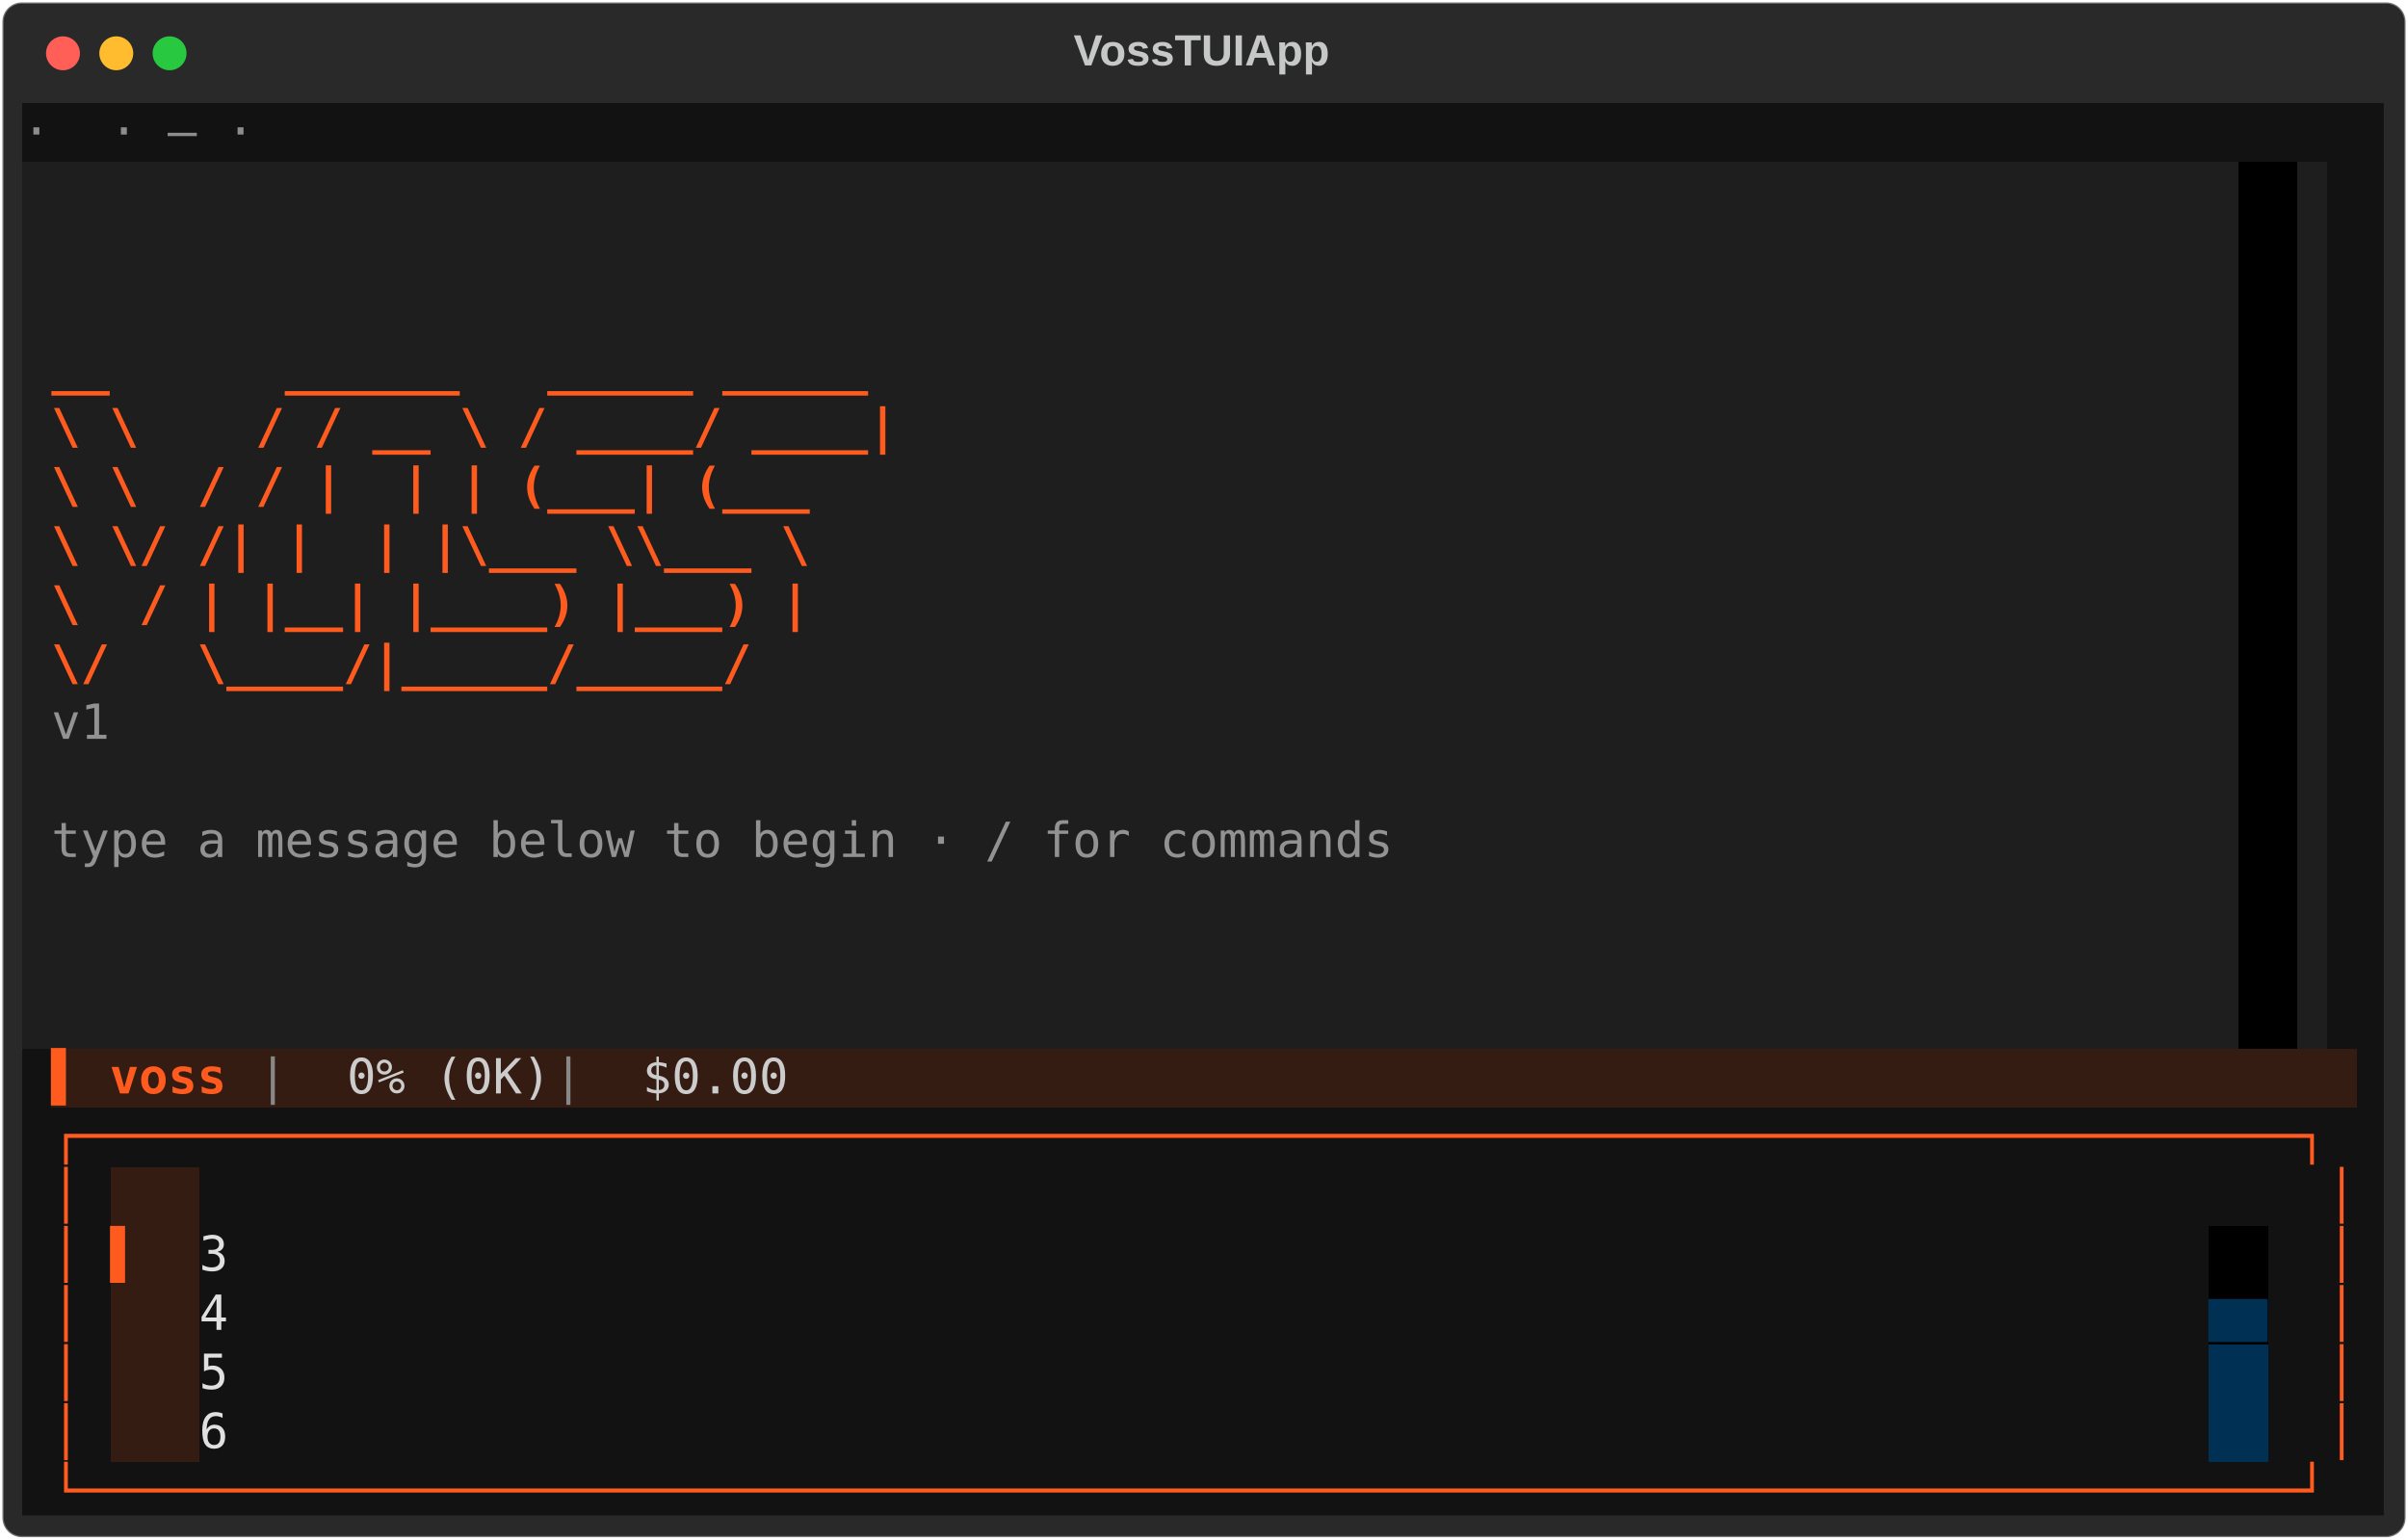
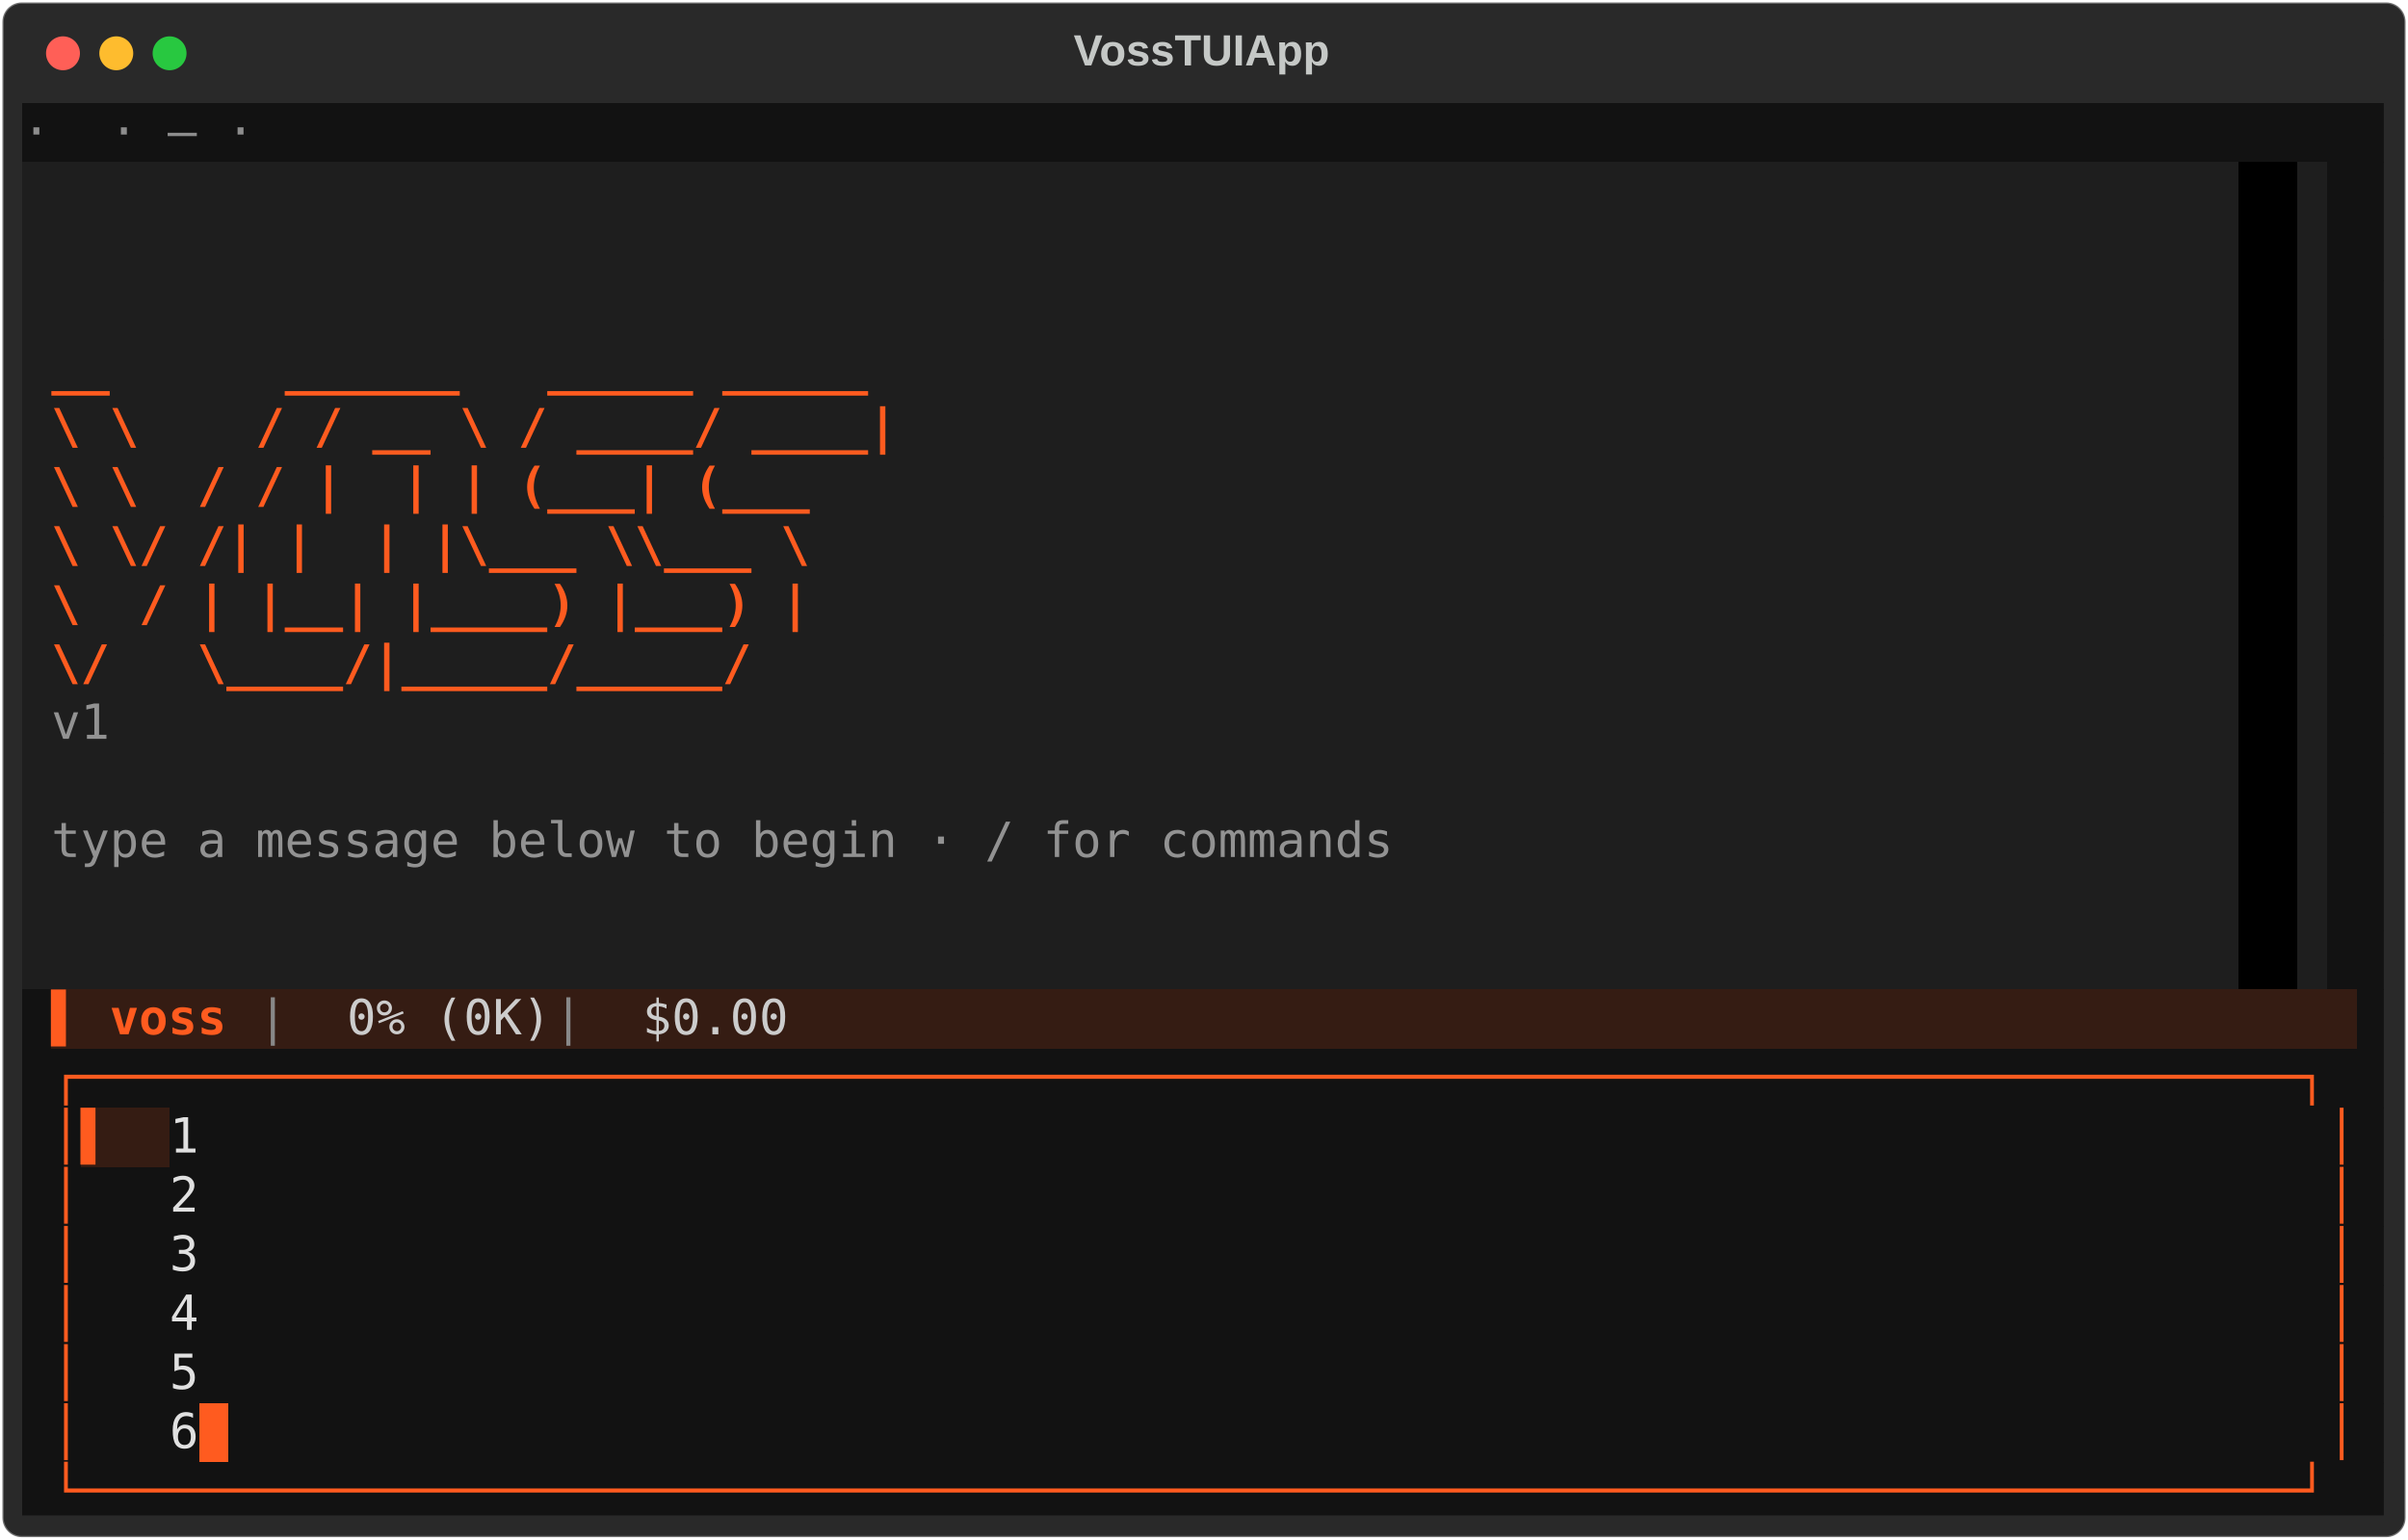
<svg xmlns="http://www.w3.org/2000/svg" class="rich-terminal" viewBox="0 0 994 635.6">
  <style>

    @font-face {
        font-family: "Fira Code";
        src: local("FiraCode-Regular"),
                url("https://cdnjs.cloudflare.com/ajax/libs/firacode/6.2.0/woff2/FiraCode-Regular.woff2") format("woff2"),
                url("https://cdnjs.cloudflare.com/ajax/libs/firacode/6.2.0/woff/FiraCode-Regular.woff") format("woff");
        font-style: normal;
        font-weight: 400;
    }
    @font-face {
        font-family: "Fira Code";
        src: local("FiraCode-Bold"),
                url("https://cdnjs.cloudflare.com/ajax/libs/firacode/6.2.0/woff2/FiraCode-Bold.woff2") format("woff2"),
                url("https://cdnjs.cloudflare.com/ajax/libs/firacode/6.2.0/woff/FiraCode-Bold.woff") format("woff");
        font-style: bold;
        font-weight: 700;
    }

    .terminal-matrix {
        font-family: Fira Code, monospace;
        font-size: 20px;
        line-height: 24.4px;
        font-variant-east-asian: full-width;
    }

    .terminal-title {
        font-size: 18px;
        font-weight: bold;
        font-family: arial;
    }

    .terminal-r1 { fill: #8d8d8d }
.terminal-r2 { fill: #c5c8c6 }
.terminal-r3 { fill: #e0e0e0 }
.terminal-r4 { fill: #ff5b1f;font-weight: bold }
.terminal-r5 { fill: #929292 }
.terminal-r6 { fill: #888888 }
.terminal-r7 { fill: #cccccc }
.terminal-r8 { fill: #ff5b1f }
- .terminal-r9 { fill: #003054 }
- .terminal-r10 { fill: #121212 }
+ .terminal-r9 { fill: #121212 }
    </style>
  <defs>
    <clipPath id="terminal-clip-terminal">
      <rect x="0" y="0" width="975.0" height="584.6" />
    </clipPath>
    <clipPath id="terminal-line-0">
      <rect x="0" y="1.5" width="976" height="24.65" />
    </clipPath>
    <clipPath id="terminal-line-1">
      <rect x="0" y="25.9" width="976" height="24.65" />
    </clipPath>
    <clipPath id="terminal-line-2">
      <rect x="0" y="50.3" width="976" height="24.65" />
    </clipPath>
    <clipPath id="terminal-line-3">
      <rect x="0" y="74.7" width="976" height="24.65" />
    </clipPath>
    <clipPath id="terminal-line-4">
      <rect x="0" y="99.1" width="976" height="24.65" />
    </clipPath>
    <clipPath id="terminal-line-5">
      <rect x="0" y="123.5" width="976" height="24.65" />
    </clipPath>
    <clipPath id="terminal-line-6">
      <rect x="0" y="147.9" width="976" height="24.65" />
    </clipPath>
    <clipPath id="terminal-line-7">
      <rect x="0" y="172.3" width="976" height="24.65" />
    </clipPath>
    <clipPath id="terminal-line-8">
      <rect x="0" y="196.7" width="976" height="24.65" />
    </clipPath>
    <clipPath id="terminal-line-9">
      <rect x="0" y="221.1" width="976" height="24.65" />
    </clipPath>
    <clipPath id="terminal-line-10">
      <rect x="0" y="245.5" width="976" height="24.65" />
    </clipPath>
    <clipPath id="terminal-line-11">
      <rect x="0" y="269.9" width="976" height="24.65" />
    </clipPath>
    <clipPath id="terminal-line-12">
      <rect x="0" y="294.3" width="976" height="24.65" />
    </clipPath>
    <clipPath id="terminal-line-13">
      <rect x="0" y="318.7" width="976" height="24.65" />
    </clipPath>
    <clipPath id="terminal-line-14">
      <rect x="0" y="343.1" width="976" height="24.65" />
    </clipPath>
    <clipPath id="terminal-line-15">
      <rect x="0" y="367.5" width="976" height="24.65" />
    </clipPath>
    <clipPath id="terminal-line-16">
      <rect x="0" y="391.9" width="976" height="24.65" />
    </clipPath>
    <clipPath id="terminal-line-17">
      <rect x="0" y="416.3" width="976" height="24.65" />
    </clipPath>
    <clipPath id="terminal-line-18">
      <rect x="0" y="440.7" width="976" height="24.65" />
    </clipPath>
    <clipPath id="terminal-line-19">
      <rect x="0" y="465.1" width="976" height="24.65" />
    </clipPath>
    <clipPath id="terminal-line-20">
      <rect x="0" y="489.5" width="976" height="24.65" />
    </clipPath>
    <clipPath id="terminal-line-21">
      <rect x="0" y="513.9" width="976" height="24.65" />
    </clipPath>
    <clipPath id="terminal-line-22">
      <rect x="0" y="538.3" width="976" height="24.65" />
    </clipPath>
  </defs>
  <rect fill="#292929" stroke="rgba(255,255,255,0.35)" stroke-width="1" x="1" y="1" width="992" height="633.6" rx="8" />
  <text class="terminal-title" fill="#c5c8c6" text-anchor="middle" x="496" y="27">VossTUIApp</text>
  <g transform="translate(26,22)">
    <circle cx="0" cy="0" r="7" fill="#ff5f57" />
    <circle cx="22" cy="0" r="7" fill="#febc2e" />
    <circle cx="44" cy="0" r="7" fill="#28c840" />
  </g>
  <g transform="translate(9, 41)" clip-path="url(#terminal-clip-terminal)">
    <rect fill="#121212" x="0" y="1.5" width="122" height="24.65" shape-rendering="crispEdges" />
    <rect fill="#121212" x="122" y="1.5" width="854" height="24.65" shape-rendering="crispEdges" />
    <rect fill="#1e1e1e" x="0" y="25.9" width="12.2" height="24.65" shape-rendering="crispEdges" />
    <rect fill="#1e1e1e" x="12.2" y="25.9" width="902.8" height="24.65" shape-rendering="crispEdges" />
    <rect fill="#000000" x="915" y="25.9" width="24.4" height="24.65" shape-rendering="crispEdges" />
    <rect fill="#1e1e1e" x="939.4" y="25.9" width="12.2" height="24.65" shape-rendering="crispEdges" />
    <rect fill="#121212" x="951.6" y="25.9" width="24.4" height="24.65" shape-rendering="crispEdges" />
    <rect fill="#1e1e1e" x="0" y="50.3" width="12.2" height="24.65" shape-rendering="crispEdges" />
    <rect fill="#1e1e1e" x="12.2" y="50.3" width="902.8" height="24.65" shape-rendering="crispEdges" />
    <rect fill="#000000" x="915" y="50.3" width="24.4" height="24.65" shape-rendering="crispEdges" />
    <rect fill="#1e1e1e" x="939.4" y="50.3" width="12.2" height="24.65" shape-rendering="crispEdges" />
    <rect fill="#121212" x="951.6" y="50.3" width="24.4" height="24.65" shape-rendering="crispEdges" />
    <rect fill="#1e1e1e" x="0" y="74.7" width="12.2" height="24.65" shape-rendering="crispEdges" />
    <rect fill="#1e1e1e" x="12.2" y="74.7" width="902.8" height="24.65" shape-rendering="crispEdges" />
    <rect fill="#000000" x="915" y="74.7" width="24.4" height="24.65" shape-rendering="crispEdges" />
    <rect fill="#1e1e1e" x="939.4" y="74.7" width="12.2" height="24.65" shape-rendering="crispEdges" />
    <rect fill="#121212" x="951.6" y="74.7" width="24.4" height="24.65" shape-rendering="crispEdges" />
    <rect fill="#1e1e1e" x="0" y="99.1" width="12.2" height="24.65" shape-rendering="crispEdges" />
    <rect fill="#1e1e1e" x="12.2" y="99.1" width="658.8" height="24.65" shape-rendering="crispEdges" />
    <rect fill="#1e1e1e" x="671" y="99.1" width="244" height="24.65" shape-rendering="crispEdges" />
    <rect fill="#000000" x="915" y="99.1" width="24.4" height="24.65" shape-rendering="crispEdges" />
    <rect fill="#1e1e1e" x="939.4" y="99.1" width="12.2" height="24.65" shape-rendering="crispEdges" />
    <rect fill="#121212" x="951.6" y="99.1" width="24.4" height="24.65" shape-rendering="crispEdges" />
    <rect fill="#1e1e1e" x="0" y="123.5" width="12.2" height="24.65" shape-rendering="crispEdges" />
    <rect fill="#1e1e1e" x="12.2" y="123.5" width="658.8" height="24.65" shape-rendering="crispEdges" />
    <rect fill="#1e1e1e" x="671" y="123.5" width="244" height="24.65" shape-rendering="crispEdges" />
    <rect fill="#000000" x="915" y="123.5" width="24.4" height="24.65" shape-rendering="crispEdges" />
    <rect fill="#1e1e1e" x="939.4" y="123.5" width="12.2" height="24.65" shape-rendering="crispEdges" />
    <rect fill="#121212" x="951.6" y="123.5" width="24.4" height="24.65" shape-rendering="crispEdges" />
    <rect fill="#1e1e1e" x="0" y="147.9" width="12.2" height="24.65" shape-rendering="crispEdges" />
    <rect fill="#1e1e1e" x="12.2" y="147.9" width="646.6" height="24.65" shape-rendering="crispEdges" />
    <rect fill="#1e1e1e" x="658.8" y="147.9" width="256.2" height="24.65" shape-rendering="crispEdges" />
    <rect fill="#000000" x="915" y="147.9" width="24.4" height="24.65" shape-rendering="crispEdges" />
    <rect fill="#1e1e1e" x="939.4" y="147.9" width="12.2" height="24.65" shape-rendering="crispEdges" />
    <rect fill="#121212" x="951.6" y="147.9" width="24.4" height="24.65" shape-rendering="crispEdges" />
    <rect fill="#1e1e1e" x="0" y="172.3" width="12.2" height="24.65" shape-rendering="crispEdges" />
    <rect fill="#1e1e1e" x="12.2" y="172.3" width="658.8" height="24.65" shape-rendering="crispEdges" />
    <rect fill="#1e1e1e" x="671" y="172.3" width="244" height="24.65" shape-rendering="crispEdges" />
    <rect fill="#000000" x="915" y="172.3" width="24.4" height="24.65" shape-rendering="crispEdges" />
    <rect fill="#1e1e1e" x="939.4" y="172.3" width="12.2" height="24.65" shape-rendering="crispEdges" />
    <rect fill="#121212" x="951.6" y="172.3" width="24.4" height="24.65" shape-rendering="crispEdges" />
    <rect fill="#1e1e1e" x="0" y="196.7" width="12.2" height="24.65" shape-rendering="crispEdges" />
    <rect fill="#1e1e1e" x="12.2" y="196.7" width="658.8" height="24.65" shape-rendering="crispEdges" />
    <rect fill="#1e1e1e" x="671" y="196.7" width="244" height="24.65" shape-rendering="crispEdges" />
    <rect fill="#000000" x="915" y="196.7" width="24.4" height="24.65" shape-rendering="crispEdges" />
    <rect fill="#1e1e1e" x="939.4" y="196.7" width="12.2" height="24.65" shape-rendering="crispEdges" />
    <rect fill="#121212" x="951.6" y="196.7" width="24.4" height="24.65" shape-rendering="crispEdges" />
    <rect fill="#1e1e1e" x="0" y="221.1" width="12.2" height="24.65" shape-rendering="crispEdges" />
    <rect fill="#1e1e1e" x="12.2" y="221.1" width="658.8" height="24.65" shape-rendering="crispEdges" />
    <rect fill="#1e1e1e" x="671" y="221.1" width="244" height="24.65" shape-rendering="crispEdges" />
    <rect fill="#000000" x="915" y="221.1" width="24.4" height="24.65" shape-rendering="crispEdges" />
    <rect fill="#1e1e1e" x="939.4" y="221.1" width="12.2" height="24.65" shape-rendering="crispEdges" />
    <rect fill="#121212" x="951.6" y="221.1" width="24.4" height="24.65" shape-rendering="crispEdges" />
    <rect fill="#1e1e1e" x="0" y="245.5" width="12.2" height="24.65" shape-rendering="crispEdges" />
    <rect fill="#1e1e1e" x="12.2" y="245.5" width="500.2" height="24.65" shape-rendering="crispEdges" />
    <rect fill="#1e1e1e" x="512.4" y="245.5" width="402.6" height="24.65" shape-rendering="crispEdges" />
    <rect fill="#000000" x="915" y="245.5" width="24.4" height="24.65" shape-rendering="crispEdges" />
    <rect fill="#1e1e1e" x="939.4" y="245.5" width="12.2" height="24.65" shape-rendering="crispEdges" />
    <rect fill="#121212" x="951.6" y="245.5" width="24.4" height="24.65" shape-rendering="crispEdges" />
    <rect fill="#1e1e1e" x="0" y="269.9" width="12.2" height="24.65" shape-rendering="crispEdges" />
    <rect fill="#1e1e1e" x="12.2" y="269.9" width="902.8" height="24.65" shape-rendering="crispEdges" />
    <rect fill="#000000" x="915" y="269.9" width="24.4" height="24.65" shape-rendering="crispEdges" />
    <rect fill="#1e1e1e" x="939.4" y="269.9" width="12.2" height="24.65" shape-rendering="crispEdges" />
    <rect fill="#121212" x="951.6" y="269.9" width="24.4" height="24.65" shape-rendering="crispEdges" />
    <rect fill="#1e1e1e" x="0" y="294.3" width="12.2" height="24.65" shape-rendering="crispEdges" />
    <rect fill="#1e1e1e" x="12.2" y="294.3" width="768.6" height="24.65" shape-rendering="crispEdges" />
    <rect fill="#1e1e1e" x="780.8" y="294.3" width="134.2" height="24.65" shape-rendering="crispEdges" />
    <rect fill="#000000" x="915" y="294.3" width="24.4" height="24.65" shape-rendering="crispEdges" />
    <rect fill="#1e1e1e" x="939.4" y="294.3" width="12.2" height="24.65" shape-rendering="crispEdges" />
    <rect fill="#121212" x="951.6" y="294.3" width="24.4" height="24.65" shape-rendering="crispEdges" />
    <rect fill="#1e1e1e" x="0" y="318.7" width="12.2" height="24.65" shape-rendering="crispEdges" />
    <rect fill="#1e1e1e" x="12.2" y="318.7" width="902.8" height="24.65" shape-rendering="crispEdges" />
    <rect fill="#000000" x="915" y="318.7" width="24.4" height="24.65" shape-rendering="crispEdges" />
    <rect fill="#1e1e1e" x="939.4" y="318.7" width="12.2" height="24.65" shape-rendering="crispEdges" />
    <rect fill="#121212" x="951.6" y="318.7" width="24.4" height="24.65" shape-rendering="crispEdges" />
    <rect fill="#1e1e1e" x="0" y="343.1" width="12.2" height="24.65" shape-rendering="crispEdges" />
    <rect fill="#1e1e1e" x="12.2" y="343.1" width="902.8" height="24.65" shape-rendering="crispEdges" />
    <rect fill="#000000" x="915" y="343.1" width="24.4" height="24.65" shape-rendering="crispEdges" />
    <rect fill="#1e1e1e" x="939.4" y="343.1" width="12.2" height="24.65" shape-rendering="crispEdges" />
    <rect fill="#121212" x="951.6" y="343.1" width="24.4" height="24.65" shape-rendering="crispEdges" />
-     <rect fill="#1e1e1e" x="0" y="367.5" width="12.2" height="24.65" shape-rendering="crispEdges" />
-     <rect fill="#1e1e1e" x="12.2" y="367.5" width="902.8" height="24.65" shape-rendering="crispEdges" />
-     <rect fill="#000000" x="915" y="367.5" width="24.4" height="24.65" shape-rendering="crispEdges" />
-     <rect fill="#1e1e1e" x="939.4" y="367.5" width="12.2" height="24.65" shape-rendering="crispEdges" />
-     <rect fill="#121212" x="951.6" y="367.5" width="24.4" height="24.65" shape-rendering="crispEdges" />
+     <rect fill="#121212" x="0" y="367.5" width="12.2" height="24.65" shape-rendering="crispEdges" />
+     <rect fill="#351c13" x="12.2" y="367.5" width="85.4" height="24.65" shape-rendering="crispEdges" />
+     <rect fill="#351c13" x="97.6" y="367.5" width="36.6" height="24.65" shape-rendering="crispEdges" />
+     <rect fill="#351c13" x="134.2" y="367.5" width="85.4" height="24.65" shape-rendering="crispEdges" />
+     <rect fill="#351c13" x="219.6" y="367.5" width="36.6" height="24.65" shape-rendering="crispEdges" />
+     <rect fill="#351c13" x="256.2" y="367.5" width="61" height="24.65" shape-rendering="crispEdges" />
+     <rect fill="#351c13" x="317.2" y="367.5" width="646.6" height="24.65" shape-rendering="crispEdges" />
+     <rect fill="#121212" x="963.8" y="367.5" width="12.2" height="24.65" shape-rendering="crispEdges" />
    <rect fill="#121212" x="0" y="391.9" width="12.2" height="24.65" shape-rendering="crispEdges" />
-     <rect fill="#351c13" x="12.2" y="391.9" width="85.4" height="24.65" shape-rendering="crispEdges" />
-     <rect fill="#351c13" x="97.6" y="391.9" width="36.6" height="24.65" shape-rendering="crispEdges" />
-     <rect fill="#351c13" x="134.2" y="391.9" width="85.4" height="24.65" shape-rendering="crispEdges" />
-     <rect fill="#351c13" x="219.6" y="391.9" width="36.6" height="24.65" shape-rendering="crispEdges" />
-     <rect fill="#351c13" x="256.2" y="391.9" width="61" height="24.65" shape-rendering="crispEdges" />
-     <rect fill="#351c13" x="317.2" y="391.9" width="646.6" height="24.65" shape-rendering="crispEdges" />
+     <rect fill="#121212" x="12.2" y="391.9" width="951.6" height="24.65" shape-rendering="crispEdges" />
    <rect fill="#121212" x="963.8" y="391.9" width="12.2" height="24.65" shape-rendering="crispEdges" />
    <rect fill="#121212" x="0" y="416.3" width="12.2" height="24.65" shape-rendering="crispEdges" />
-     <rect fill="#121212" x="12.2" y="416.3" width="951.6" height="24.65" shape-rendering="crispEdges" />
+     <rect fill="#121212" x="12.2" y="416.3" width="12.2" height="24.65" shape-rendering="crispEdges" />
+     <rect fill="#351c13" x="24.4" y="416.3" width="36.6" height="24.65" shape-rendering="crispEdges" />
+     <rect fill="#121212" x="61" y="416.3" width="878.4" height="24.65" shape-rendering="crispEdges" />
+     <rect fill="#121212" x="939.4" y="416.3" width="12.2" height="24.65" shape-rendering="crispEdges" />
+     <rect fill="#121212" x="951.6" y="416.3" width="12.2" height="24.65" shape-rendering="crispEdges" />
    <rect fill="#121212" x="963.8" y="416.3" width="12.2" height="24.65" shape-rendering="crispEdges" />
    <rect fill="#121212" x="0" y="440.7" width="12.2" height="24.65" shape-rendering="crispEdges" />
    <rect fill="#121212" x="12.2" y="440.7" width="12.2" height="24.65" shape-rendering="crispEdges" />
-     <rect fill="#121212" x="24.4" y="440.7" width="12.2" height="24.65" shape-rendering="crispEdges" />
-     <rect fill="#351c13" x="36.6" y="440.7" width="36.6" height="24.65" shape-rendering="crispEdges" />
-     <rect fill="#121212" x="73.2" y="440.7" width="878.4" height="24.65" shape-rendering="crispEdges" />
+     <rect fill="#121212" x="24.4" y="440.7" width="36.6" height="24.65" shape-rendering="crispEdges" />
+     <rect fill="#121212" x="61" y="440.7" width="878.4" height="24.65" shape-rendering="crispEdges" />
+     <rect fill="#121212" x="939.4" y="440.7" width="12.2" height="24.65" shape-rendering="crispEdges" />
    <rect fill="#121212" x="951.6" y="440.7" width="12.2" height="24.65" shape-rendering="crispEdges" />
    <rect fill="#121212" x="963.8" y="440.7" width="12.2" height="24.65" shape-rendering="crispEdges" />
    <rect fill="#121212" x="0" y="465.1" width="12.2" height="24.65" shape-rendering="crispEdges" />
    <rect fill="#121212" x="12.2" y="465.1" width="12.2" height="24.65" shape-rendering="crispEdges" />
-     <rect fill="#121212" x="24.4" y="465.1" width="12.2" height="24.65" shape-rendering="crispEdges" />
-     <rect fill="#351c13" x="36.6" y="465.1" width="36.6" height="24.65" shape-rendering="crispEdges" />
-     <rect fill="#121212" x="73.2" y="465.1" width="829.6" height="24.65" shape-rendering="crispEdges" />
-     <rect fill="#000000" x="902.8" y="465.1" width="24.4" height="24.65" shape-rendering="crispEdges" />
-     <rect fill="#121212" x="927.2" y="465.1" width="24.4" height="24.65" shape-rendering="crispEdges" />
+     <rect fill="#121212" x="24.4" y="465.1" width="36.6" height="24.65" shape-rendering="crispEdges" />
+     <rect fill="#121212" x="61" y="465.1" width="878.4" height="24.65" shape-rendering="crispEdges" />
+     <rect fill="#121212" x="939.4" y="465.1" width="12.2" height="24.65" shape-rendering="crispEdges" />
    <rect fill="#121212" x="951.6" y="465.1" width="12.2" height="24.65" shape-rendering="crispEdges" />
    <rect fill="#121212" x="963.8" y="465.1" width="12.2" height="24.65" shape-rendering="crispEdges" />
    <rect fill="#121212" x="0" y="489.5" width="12.2" height="24.65" shape-rendering="crispEdges" />
    <rect fill="#121212" x="12.2" y="489.5" width="12.2" height="24.65" shape-rendering="crispEdges" />
-     <rect fill="#121212" x="24.4" y="489.5" width="12.2" height="24.65" shape-rendering="crispEdges" />
-     <rect fill="#351c13" x="36.6" y="489.5" width="36.6" height="24.65" shape-rendering="crispEdges" />
-     <rect fill="#121212" x="73.2" y="489.5" width="829.6" height="24.65" shape-rendering="crispEdges" />
-     <rect fill="#000000" x="902.8" y="489.5" width="24.4" height="24.65" shape-rendering="crispEdges" />
-     <rect fill="#121212" x="927.2" y="489.5" width="24.4" height="24.65" shape-rendering="crispEdges" />
+     <rect fill="#121212" x="24.4" y="489.5" width="36.6" height="24.65" shape-rendering="crispEdges" />
+     <rect fill="#121212" x="61" y="489.5" width="878.4" height="24.65" shape-rendering="crispEdges" />
+     <rect fill="#121212" x="939.4" y="489.5" width="12.2" height="24.65" shape-rendering="crispEdges" />
    <rect fill="#121212" x="951.6" y="489.5" width="12.2" height="24.65" shape-rendering="crispEdges" />
    <rect fill="#121212" x="963.8" y="489.5" width="12.2" height="24.65" shape-rendering="crispEdges" />
    <rect fill="#121212" x="0" y="513.9" width="12.2" height="24.65" shape-rendering="crispEdges" />
    <rect fill="#121212" x="12.2" y="513.9" width="12.2" height="24.65" shape-rendering="crispEdges" />
-     <rect fill="#121212" x="24.4" y="513.9" width="12.2" height="24.65" shape-rendering="crispEdges" />
-     <rect fill="#351c13" x="36.6" y="513.9" width="36.6" height="24.65" shape-rendering="crispEdges" />
-     <rect fill="#121212" x="73.2" y="513.9" width="829.6" height="24.65" shape-rendering="crispEdges" />
-     <rect fill="#003054" x="902.8" y="513.9" width="24.4" height="24.65" shape-rendering="crispEdges" />
-     <rect fill="#121212" x="927.2" y="513.9" width="24.4" height="24.65" shape-rendering="crispEdges" />
+     <rect fill="#121212" x="24.4" y="513.9" width="36.6" height="24.65" shape-rendering="crispEdges" />
+     <rect fill="#121212" x="61" y="513.9" width="878.4" height="24.65" shape-rendering="crispEdges" />
+     <rect fill="#121212" x="939.4" y="513.9" width="12.2" height="24.65" shape-rendering="crispEdges" />
    <rect fill="#121212" x="951.6" y="513.9" width="12.2" height="24.65" shape-rendering="crispEdges" />
    <rect fill="#121212" x="963.8" y="513.9" width="12.2" height="24.65" shape-rendering="crispEdges" />
    <rect fill="#121212" x="0" y="538.3" width="12.2" height="24.65" shape-rendering="crispEdges" />
    <rect fill="#121212" x="12.2" y="538.3" width="12.2" height="24.65" shape-rendering="crispEdges" />
-     <rect fill="#121212" x="24.4" y="538.3" width="12.2" height="24.65" shape-rendering="crispEdges" />
-     <rect fill="#351c13" x="36.6" y="538.3" width="36.6" height="24.65" shape-rendering="crispEdges" />
-     <rect fill="#121212" x="73.2" y="538.3" width="829.6" height="24.65" shape-rendering="crispEdges" />
-     <rect fill="#003054" x="902.8" y="538.3" width="24.4" height="24.65" shape-rendering="crispEdges" />
-     <rect fill="#121212" x="927.2" y="538.3" width="24.4" height="24.65" shape-rendering="crispEdges" />
+     <rect fill="#121212" x="24.4" y="538.3" width="36.6" height="24.65" shape-rendering="crispEdges" />
+     <rect fill="#121212" x="61" y="538.3" width="12.2" height="24.65" shape-rendering="crispEdges" />
+     <rect fill="#ff5b1f" x="73.2" y="538.3" width="12.2" height="24.65" shape-rendering="crispEdges" />
+     <rect fill="#121212" x="85.4" y="538.3" width="854" height="24.65" shape-rendering="crispEdges" />
+     <rect fill="#121212" x="939.4" y="538.3" width="12.2" height="24.65" shape-rendering="crispEdges" />
    <rect fill="#121212" x="951.6" y="538.3" width="12.2" height="24.65" shape-rendering="crispEdges" />
    <rect fill="#121212" x="963.8" y="538.3" width="12.2" height="24.65" shape-rendering="crispEdges" />
    <rect fill="#121212" x="0" y="562.7" width="12.2" height="24.65" shape-rendering="crispEdges" />
    <rect fill="#121212" x="12.2" y="562.7" width="951.6" height="24.65" shape-rendering="crispEdges" />
    <rect fill="#121212" x="963.8" y="562.7" width="12.2" height="24.65" shape-rendering="crispEdges" />
    <g class="terminal-matrix">
      <text class="terminal-r1" x="0" y="20" textLength="122" clip-path="url(#terminal-line-0)"> ·  · — · </text>
      <text class="terminal-r2" x="976" y="20" textLength="12.2" clip-path="url(#terminal-line-0)">
</text>
      <text class="terminal-r2" x="976" y="44.4" textLength="12.2" clip-path="url(#terminal-line-1)">
</text>
      <text class="terminal-r2" x="976" y="68.8" textLength="12.2" clip-path="url(#terminal-line-2)">
</text>
      <text class="terminal-r2" x="976" y="93.2" textLength="12.2" clip-path="url(#terminal-line-3)">
</text>
      <text class="terminal-r4" x="12.2" y="117.6" textLength="658.8" clip-path="url(#terminal-line-4)">                          __      ______   _____ _____</text>
      <text class="terminal-r2" x="976" y="117.6" textLength="12.2" clip-path="url(#terminal-line-4)">
</text>
      <text class="terminal-r4" x="12.2" y="142" textLength="658.8" clip-path="url(#terminal-line-5)">                         \ \    / / __ \ / ____/ ____|</text>
      <text class="terminal-r2" x="976" y="142" textLength="12.2" clip-path="url(#terminal-line-5)">
</text>
      <text class="terminal-r4" x="12.2" y="166.4" textLength="646.6" clip-path="url(#terminal-line-6)">                           \ \  / / |  | | (___| (___</text>
      <text class="terminal-r2" x="976" y="166.4" textLength="12.2" clip-path="url(#terminal-line-6)">
</text>
      <text class="terminal-r4" x="12.2" y="190.8" textLength="658.8" clip-path="url(#terminal-line-7)">                            \ \/ /| |  | |\___ \\___ \</text>
      <text class="terminal-r2" x="976" y="190.8" textLength="12.2" clip-path="url(#terminal-line-7)">
</text>
      <text class="terminal-r4" x="12.2" y="215.2" textLength="658.8" clip-path="url(#terminal-line-8)">                            \  / | |__| |____) |___) |</text>
      <text class="terminal-r2" x="976" y="215.2" textLength="12.2" clip-path="url(#terminal-line-8)">
</text>
      <text class="terminal-r4" x="12.2" y="239.6" textLength="658.8" clip-path="url(#terminal-line-9)">                              \/   \____/|_____/_____/</text>
      <text class="terminal-r2" x="976" y="239.6" textLength="12.2" clip-path="url(#terminal-line-9)">
</text>
      <text class="terminal-r5" x="12.2" y="264" textLength="500.2" clip-path="url(#terminal-line-10)">                                       v1</text>
      <text class="terminal-r2" x="976" y="264" textLength="12.2" clip-path="url(#terminal-line-10)">
</text>
      <text class="terminal-r2" x="976" y="288.4" textLength="12.2" clip-path="url(#terminal-line-11)">
</text>
      <text class="terminal-r5" x="12.2" y="312.8" textLength="768.6" clip-path="url(#terminal-line-12)">                 type a message below to begin · / for commands</text>
      <text class="terminal-r2" x="976" y="312.8" textLength="12.2" clip-path="url(#terminal-line-12)">
</text>
      <text class="terminal-r2" x="976" y="337.2" textLength="12.2" clip-path="url(#terminal-line-13)">
</text>
      <text class="terminal-r2" x="976" y="361.6" textLength="12.2" clip-path="url(#terminal-line-14)">
</text>
+       <text class="terminal-r4" x="12.2" y="386" textLength="85.4" clip-path="url(#terminal-line-15)"> ▌ voss</text>
+       <text class="terminal-r6" x="97.6" y="386" textLength="36.6" clip-path="url(#terminal-line-15)"> | </text>
+       <text class="terminal-r7" x="134.2" y="386" textLength="85.4" clip-path="url(#terminal-line-15)">0% (0K)</text>
+       <text class="terminal-r6" x="219.6" y="386" textLength="36.6" clip-path="url(#terminal-line-15)"> | </text>
+       <text class="terminal-r7" x="256.2" y="386" textLength="61" clip-path="url(#terminal-line-15)">$0.00</text>
      <text class="terminal-r2" x="976" y="386" textLength="12.2" clip-path="url(#terminal-line-15)">
</text>
-       <text class="terminal-r4" x="12.2" y="410.4" textLength="85.4" clip-path="url(#terminal-line-16)"> ▌ voss</text>
-       <text class="terminal-r6" x="97.6" y="410.4" textLength="36.6" clip-path="url(#terminal-line-16)"> | </text>
-       <text class="terminal-r7" x="134.2" y="410.4" textLength="85.4" clip-path="url(#terminal-line-16)">0% (0K)</text>
-       <text class="terminal-r6" x="219.6" y="410.4" textLength="36.6" clip-path="url(#terminal-line-16)"> | </text>
-       <text class="terminal-r7" x="256.2" y="410.4" textLength="61" clip-path="url(#terminal-line-16)">$0.00</text>
+       <text class="terminal-r8" x="12.2" y="410.4" textLength="951.6" clip-path="url(#terminal-line-16)">┌────────────────────────────────────────────────────────────────────────────┐</text>
      <text class="terminal-r2" x="976" y="410.4" textLength="12.2" clip-path="url(#terminal-line-16)">
</text>
-       <text class="terminal-r8" x="12.2" y="434.8" textLength="951.6" clip-path="url(#terminal-line-17)">┌────────────────────────────────────────────────────────────────────────────┐</text>
+       <text class="terminal-r8" x="12.2" y="434.8" textLength="12.2" clip-path="url(#terminal-line-17)">│</text>
+       <text class="terminal-r4" x="24.4" y="434.8" textLength="36.6" clip-path="url(#terminal-line-17)">▌  </text>
+       <text class="terminal-r3" x="61" y="434.8" textLength="878.4" clip-path="url(#terminal-line-17)">1                                                                       </text>
+       <text class="terminal-r8" x="951.6" y="434.8" textLength="12.2" clip-path="url(#terminal-line-17)">│</text>
      <text class="terminal-r2" x="976" y="434.8" textLength="12.2" clip-path="url(#terminal-line-17)">
</text>
      <text class="terminal-r8" x="12.2" y="459.2" textLength="12.2" clip-path="url(#terminal-line-18)">│</text>
+       <text class="terminal-r3" x="61" y="459.2" textLength="878.4" clip-path="url(#terminal-line-18)">2                                                                       </text>
      <text class="terminal-r8" x="951.6" y="459.2" textLength="12.2" clip-path="url(#terminal-line-18)">│</text>
      <text class="terminal-r2" x="976" y="459.2" textLength="12.2" clip-path="url(#terminal-line-18)">
</text>
      <text class="terminal-r8" x="12.2" y="483.6" textLength="12.2" clip-path="url(#terminal-line-19)">│</text>
-       <text class="terminal-r4" x="36.6" y="483.6" textLength="36.6" clip-path="url(#terminal-line-19)">▌  </text>
-       <text class="terminal-r3" x="73.2" y="483.6" textLength="829.6" clip-path="url(#terminal-line-19)">3                                                                   </text>
+       <text class="terminal-r3" x="61" y="483.6" textLength="878.4" clip-path="url(#terminal-line-19)">3                                                                       </text>
      <text class="terminal-r8" x="951.6" y="483.6" textLength="12.2" clip-path="url(#terminal-line-19)">│</text>
      <text class="terminal-r2" x="976" y="483.6" textLength="12.2" clip-path="url(#terminal-line-19)">
</text>
      <text class="terminal-r8" x="12.2" y="508" textLength="12.2" clip-path="url(#terminal-line-20)">│</text>
-       <text class="terminal-r3" x="73.2" y="508" textLength="829.6" clip-path="url(#terminal-line-20)">4                                                                   </text>
-       <text class="terminal-r9" x="902.8" y="508" textLength="24.4" clip-path="url(#terminal-line-20)">▆▆</text>
+       <text class="terminal-r3" x="61" y="508" textLength="878.4" clip-path="url(#terminal-line-20)">4                                                                       </text>
      <text class="terminal-r8" x="951.6" y="508" textLength="12.2" clip-path="url(#terminal-line-20)">│</text>
      <text class="terminal-r2" x="976" y="508" textLength="12.2" clip-path="url(#terminal-line-20)">
</text>
      <text class="terminal-r8" x="12.2" y="532.4" textLength="12.2" clip-path="url(#terminal-line-21)">│</text>
-       <text class="terminal-r3" x="73.2" y="532.4" textLength="829.6" clip-path="url(#terminal-line-21)">5                                                                   </text>
+       <text class="terminal-r3" x="61" y="532.4" textLength="878.4" clip-path="url(#terminal-line-21)">5                                                                       </text>
      <text class="terminal-r8" x="951.6" y="532.4" textLength="12.2" clip-path="url(#terminal-line-21)">│</text>
      <text class="terminal-r2" x="976" y="532.4" textLength="12.2" clip-path="url(#terminal-line-21)">
</text>
      <text class="terminal-r8" x="12.2" y="556.8" textLength="12.2" clip-path="url(#terminal-line-22)">│</text>
-       <text class="terminal-r3" x="73.2" y="556.8" textLength="829.6" clip-path="url(#terminal-line-22)">6                                                                   </text>
+       <text class="terminal-r3" x="61" y="556.8" textLength="12.2" clip-path="url(#terminal-line-22)">6</text>
      <text class="terminal-r8" x="951.6" y="556.8" textLength="12.2" clip-path="url(#terminal-line-22)">│</text>
      <text class="terminal-r2" x="976" y="556.8" textLength="12.2" clip-path="url(#terminal-line-22)">
</text>
      <text class="terminal-r8" x="12.2" y="581.2" textLength="951.6" clip-path="url(#terminal-line-23)">└────────────────────────────────────────────────────────────────────────────┘</text>
    </g>
  </g>
</svg>
